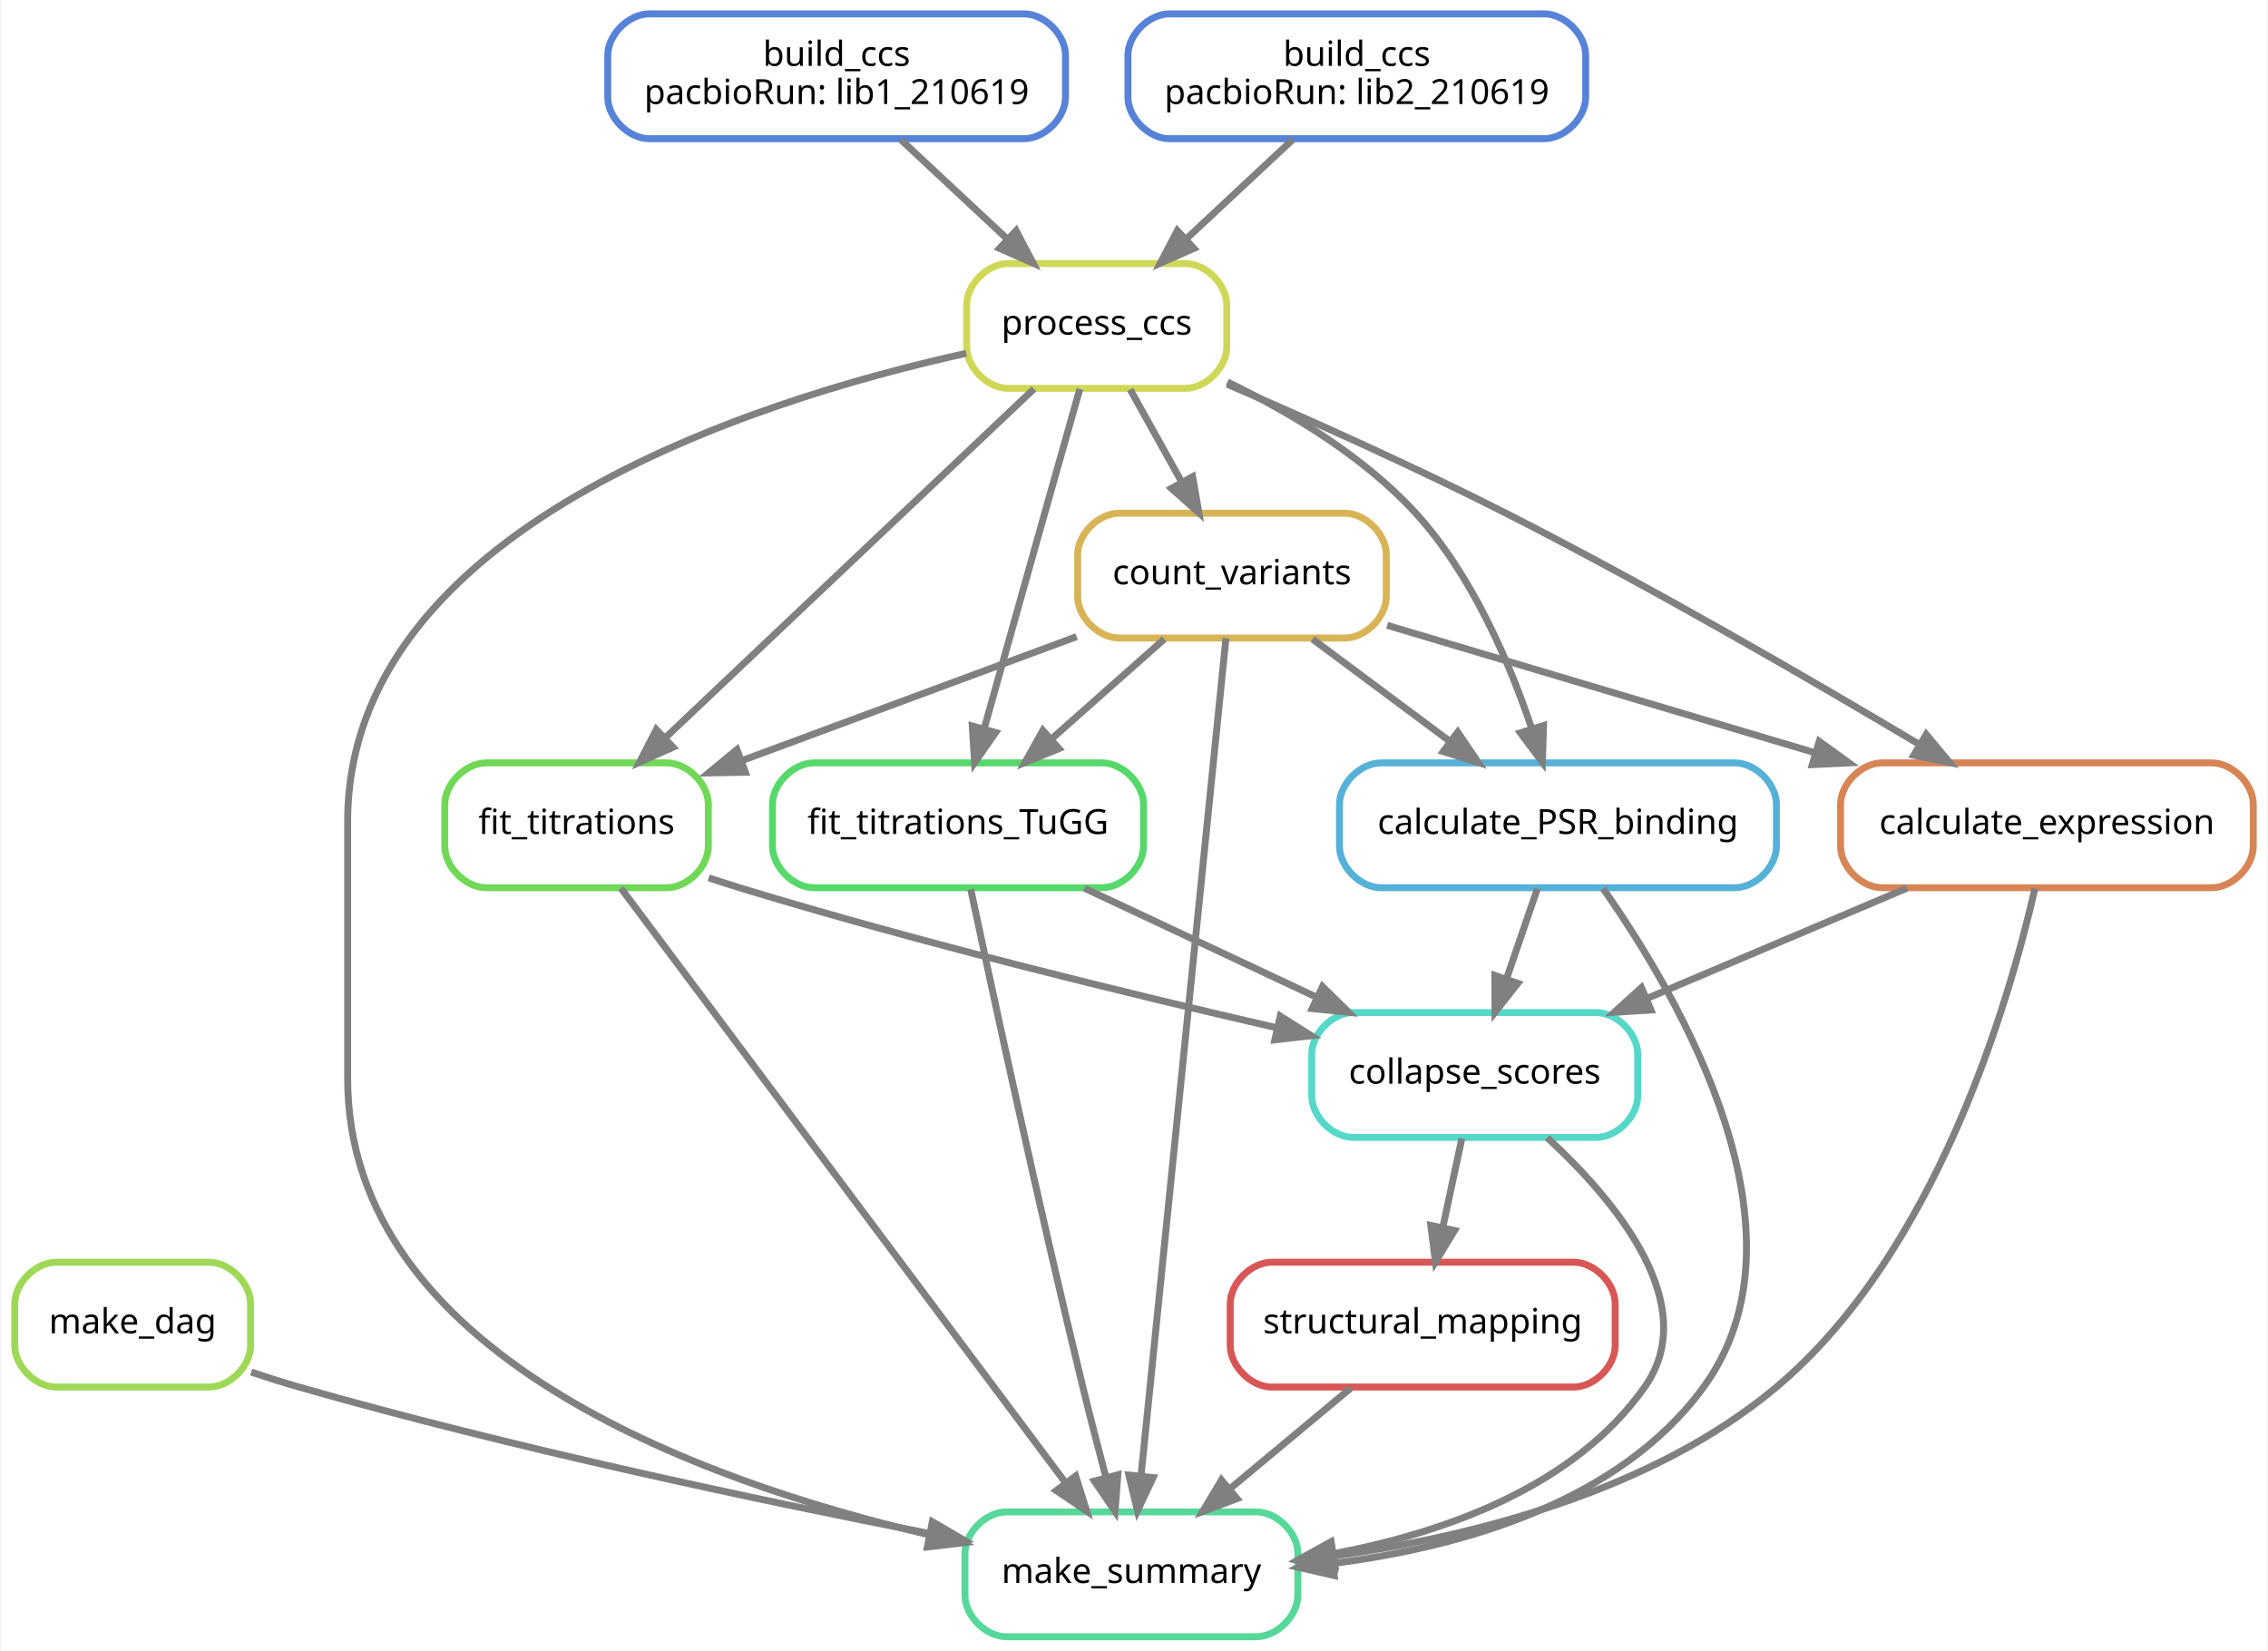
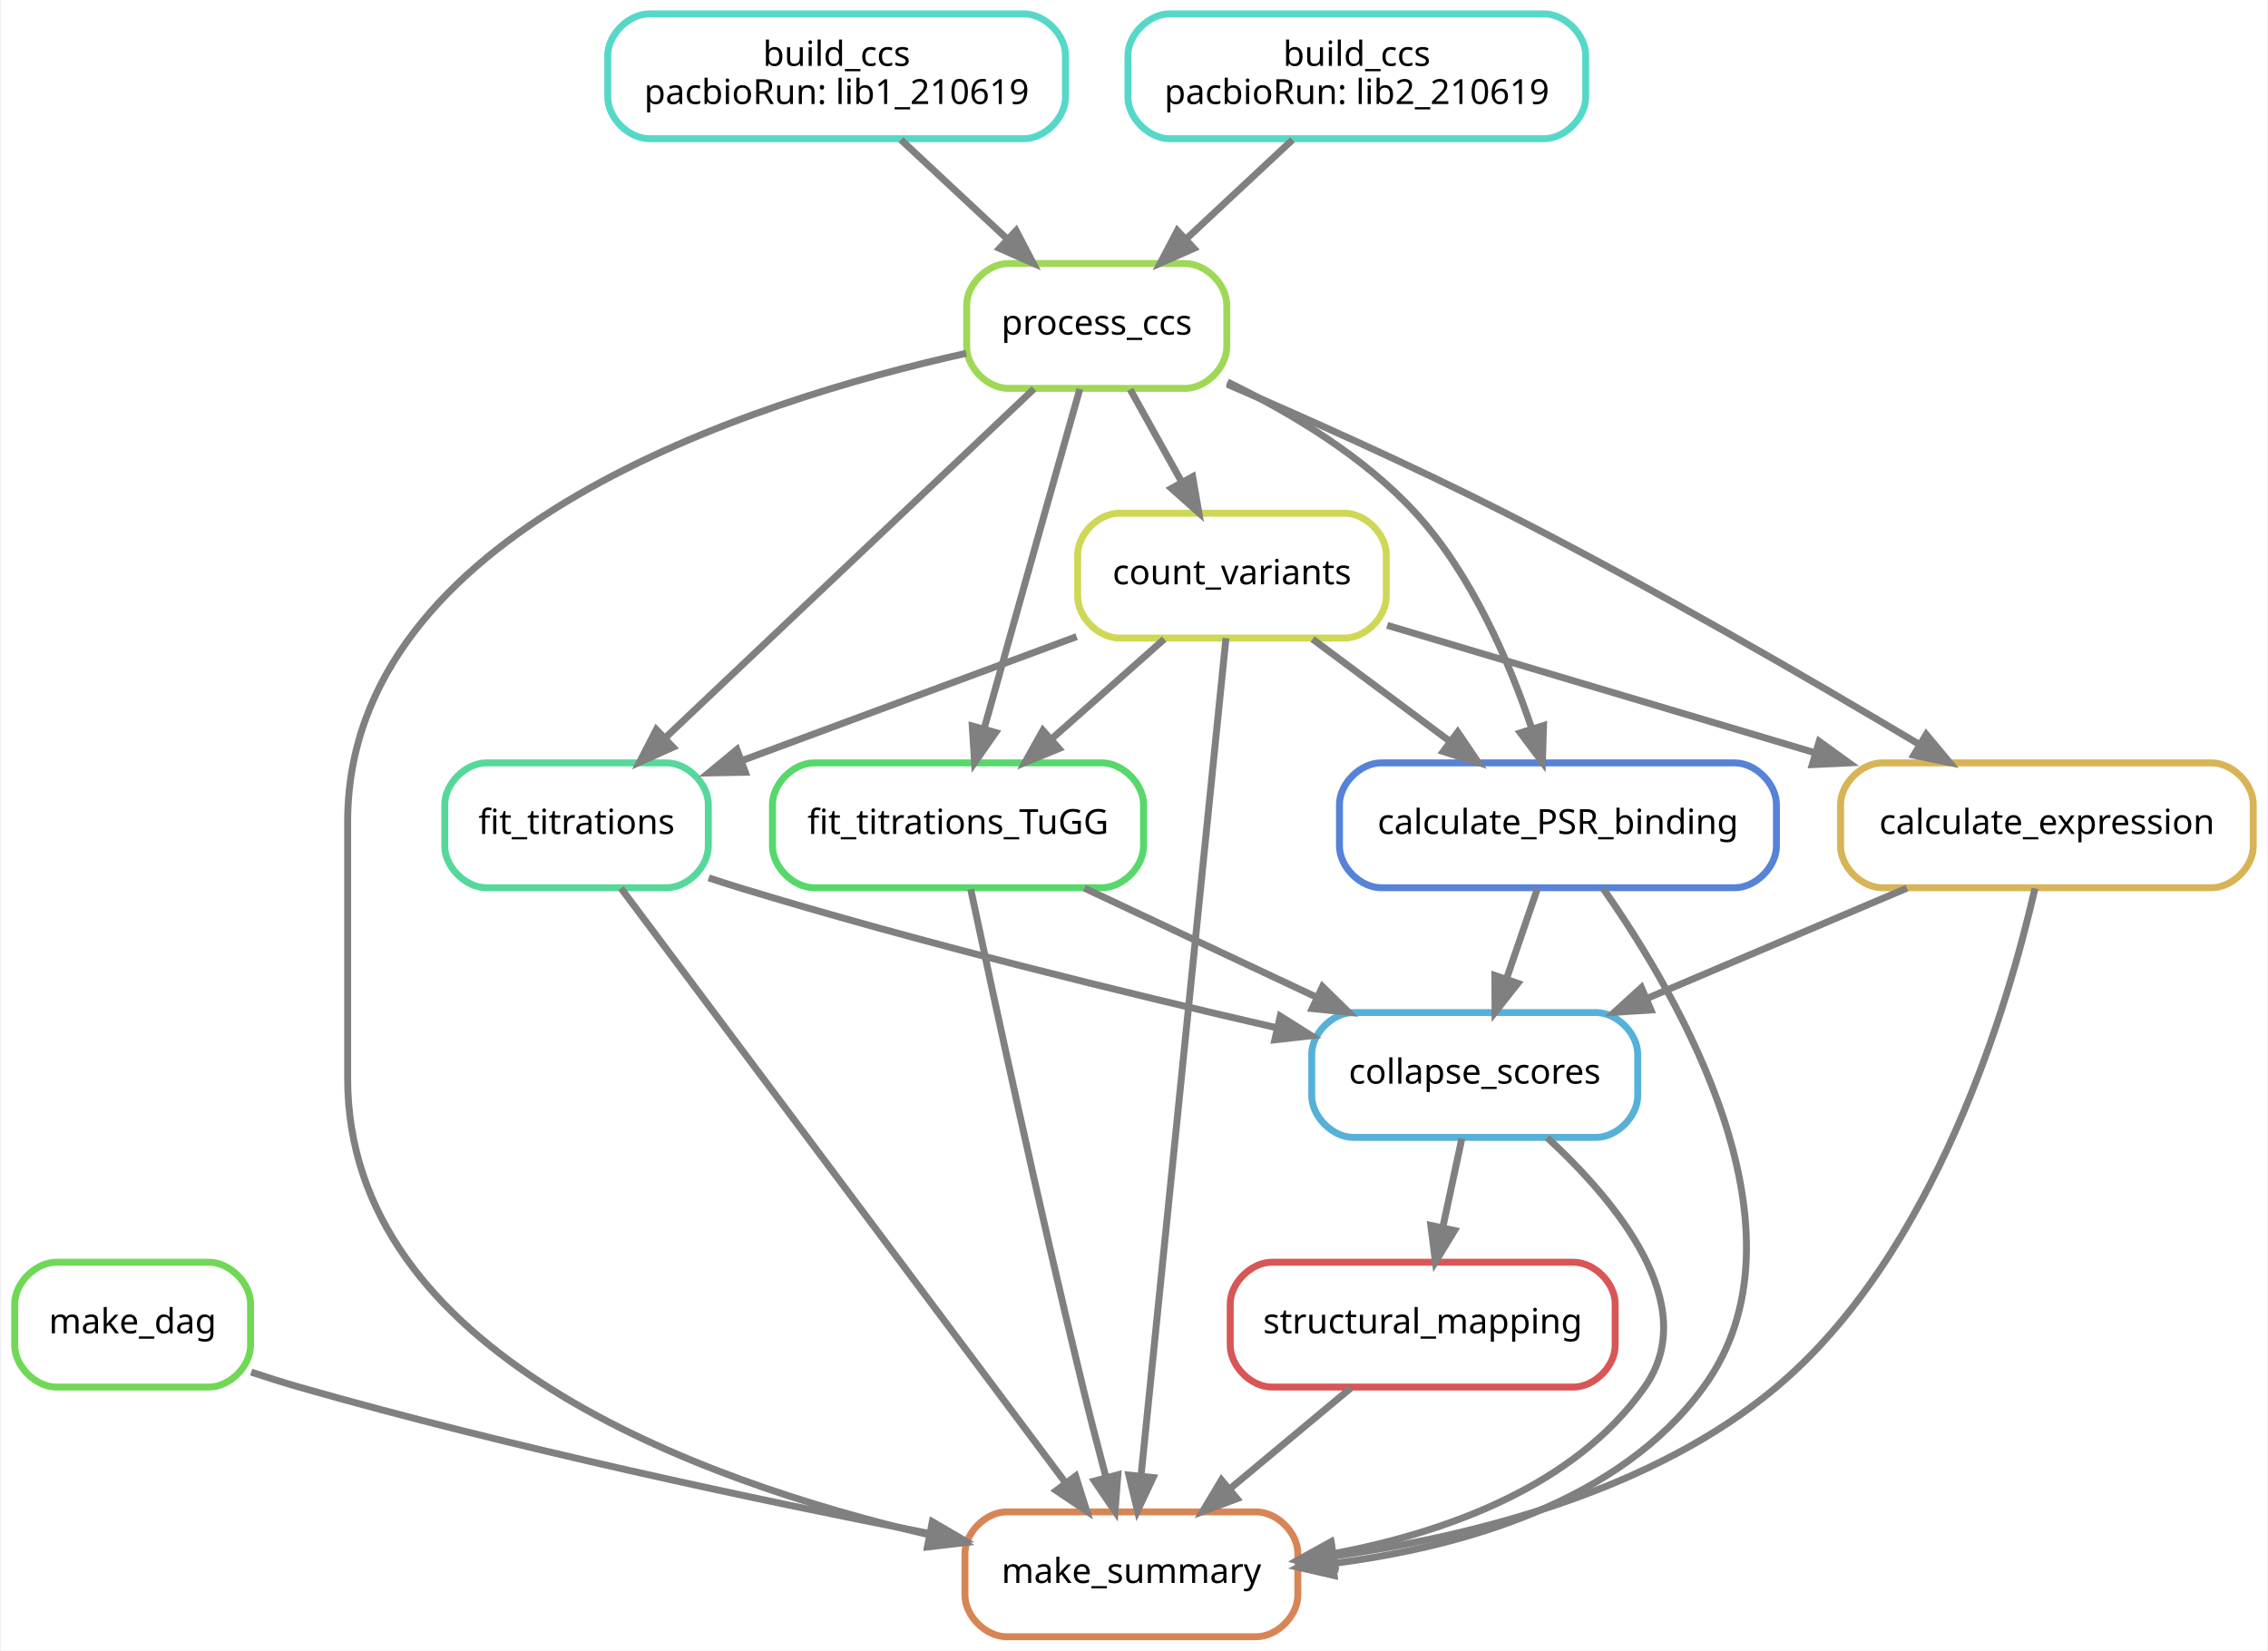
<svg xmlns="http://www.w3.org/2000/svg" width="654pt" height="476pt" viewBox="0.00 0.00 653.50 476.00">
  <g id="graph0" class="graph" transform="scale(1 1) rotate(0) translate(4 472)">
    <polygon fill="white" stroke="transparent" points="-4,4 -4,-472 649.5,-472 649.5,4 -4,4" />
    <g id="node1" class="node">
-       <path fill="none" stroke="#56d89a" stroke-width="2" d="M358,-36C358,-36 286,-36 286,-36 280,-36 274,-30 274,-24 274,-24 274,-12 274,-12 274,-6 280,0 286,0 286,0 358,0 358,0 364,0 370,-6 370,-12 370,-12 370,-24 370,-24 370,-30 364,-36 358,-36" />
+       <path fill="none" stroke="#d88556" stroke-width="2" d="M358,-36C358,-36 286,-36 286,-36 280,-36 274,-30 274,-24 274,-24 274,-12 274,-12 274,-6 280,0 286,0 286,0 358,0 358,0 364,0 370,-6 370,-12 370,-12 370,-24 370,-24 370,-30 364,-36 358,-36" />
      <text text-anchor="middle" x="322" y="-15.5" font-family="sans" font-size="10.00">make_summary</text>
    </g>
    <g id="node2" class="node">
-       <path fill="none" stroke="#9fd856" stroke-width="2" d="M56,-108C56,-108 12,-108 12,-108 6,-108 0,-102 0,-96 0,-96 0,-84 0,-84 0,-78 6,-72 12,-72 12,-72 56,-72 56,-72 62,-72 68,-78 68,-84 68,-84 68,-96 68,-96 68,-102 62,-108 56,-108" />
+       <path fill="none" stroke="#70d856" stroke-width="2" d="M56,-108C56,-108 12,-108 12,-108 6,-108 0,-102 0,-96 0,-96 0,-84 0,-84 0,-78 6,-72 12,-72 12,-72 56,-72 56,-72 62,-72 68,-78 68,-84 68,-84 68,-96 68,-96 68,-102 62,-108 56,-108" />
      <text text-anchor="middle" x="34" y="-87.5" font-family="sans" font-size="10.00">make_dag</text>
    </g>
    <g id="edge1" class="edge">
      <path fill="none" stroke="grey" stroke-width="2" d="M68.18,-76.32C72.8,-74.77 77.5,-73.29 82,-72 143.28,-54.45 214.76,-39.34 263.67,-29.79" />
      <polygon fill="grey" stroke="grey" stroke-width="2" points="264.6,-33.18 273.75,-27.84 263.27,-26.31 264.6,-33.18" />
    </g>
    <g id="node3" class="node">
-       <path fill="none" stroke="#ced856" stroke-width="2" d="M337.5,-396C337.5,-396 286.5,-396 286.5,-396 280.5,-396 274.5,-390 274.5,-384 274.5,-384 274.5,-372 274.5,-372 274.5,-366 280.5,-360 286.5,-360 286.5,-360 337.5,-360 337.5,-360 343.5,-360 349.5,-366 349.5,-372 349.5,-372 349.5,-384 349.5,-384 349.5,-390 343.5,-396 337.5,-396" />
+       <path fill="none" stroke="#9fd856" stroke-width="2" d="M337.5,-396C337.5,-396 286.5,-396 286.5,-396 280.5,-396 274.5,-390 274.5,-384 274.5,-384 274.5,-372 274.5,-372 274.5,-366 280.5,-360 286.5,-360 286.5,-360 337.5,-360 337.5,-360 343.5,-360 349.5,-366 349.5,-372 349.5,-372 349.5,-384 349.5,-384 349.5,-390 343.5,-396 337.5,-396" />
      <text text-anchor="middle" x="312" y="-375.5" font-family="sans" font-size="10.00">process_ccs</text>
    </g>
    <g id="edge2" class="edge">
      <path fill="none" stroke="grey" stroke-width="2" d="M274.38,-370.12C212.49,-356.4 96,-319.37 96,-235 96,-235 96,-235 96,-161 96,-81.77 196.81,-45.03 263.77,-29.37" />
      <polygon fill="grey" stroke="grey" stroke-width="2" points="264.8,-32.72 273.79,-27.12 263.27,-25.89 264.8,-32.72" />
    </g>
    <g id="node6" class="node">
-       <path fill="none" stroke="#d8b456" stroke-width="2" d="M383.5,-324C383.5,-324 318.5,-324 318.5,-324 312.5,-324 306.5,-318 306.5,-312 306.5,-312 306.5,-300 306.5,-300 306.5,-294 312.5,-288 318.5,-288 318.5,-288 383.5,-288 383.5,-288 389.5,-288 395.5,-294 395.5,-300 395.5,-300 395.5,-312 395.5,-312 395.5,-318 389.5,-324 383.5,-324" />
+       <path fill="none" stroke="#ced856" stroke-width="2" d="M383.5,-324C383.5,-324 318.5,-324 318.5,-324 312.5,-324 306.5,-318 306.5,-312 306.5,-312 306.5,-300 306.5,-300 306.5,-294 312.5,-288 318.5,-288 318.5,-288 383.5,-288 383.5,-288 389.5,-288 395.5,-294 395.5,-300 395.5,-300 395.5,-312 395.5,-312 395.5,-318 389.5,-324 383.5,-324" />
      <text text-anchor="middle" x="351" y="-303.5" font-family="sans" font-size="10.00">count_variants</text>
    </g>
    <g id="edge12" class="edge">
      <path fill="none" stroke="grey" stroke-width="2" d="M321.64,-359.7C326.13,-351.64 331.56,-341.89 336.52,-332.98" />
      <polygon fill="grey" stroke="grey" stroke-width="2" points="339.66,-334.54 341.47,-324.1 333.55,-331.14 339.66,-334.54" />
    </g>
    <g id="node7" class="node">
-       <path fill="none" stroke="#70d856" stroke-width="2" d="M188,-252C188,-252 136,-252 136,-252 130,-252 124,-246 124,-240 124,-240 124,-228 124,-228 124,-222 130,-216 136,-216 136,-216 188,-216 188,-216 194,-216 200,-222 200,-228 200,-228 200,-240 200,-240 200,-246 194,-252 188,-252" />
+       <path fill="none" stroke="#56d89a" stroke-width="2" d="M188,-252C188,-252 136,-252 136,-252 130,-252 124,-246 124,-240 124,-240 124,-228 124,-228 124,-222 130,-216 136,-216 136,-216 188,-216 188,-216 194,-216 200,-222 200,-228 200,-228 200,-240 200,-240 200,-246 194,-252 188,-252" />
      <text text-anchor="middle" x="162" y="-231.5" font-family="sans" font-size="10.00">fit_titrations</text>
    </g>
    <g id="edge13" class="edge">
      <path fill="none" stroke="grey" stroke-width="2" d="M293.91,-359.87C267.44,-334.82 218.04,-288.05 187.78,-259.41" />
      <polygon fill="grey" stroke="grey" stroke-width="2" points="189.83,-256.52 180.16,-252.19 185.01,-261.61 189.83,-256.52" />
    </g>
    <g id="node8" class="node">
      <path fill="none" stroke="#56d86b" stroke-width="2" d="M313.5,-252C313.5,-252 230.5,-252 230.5,-252 224.5,-252 218.5,-246 218.5,-240 218.5,-240 218.5,-228 218.5,-228 218.5,-222 224.5,-216 230.5,-216 230.5,-216 313.5,-216 313.5,-216 319.5,-216 325.5,-222 325.5,-228 325.5,-228 325.5,-240 325.5,-240 325.5,-246 319.5,-252 313.5,-252" />
      <text text-anchor="middle" x="272" y="-231.5" font-family="sans" font-size="10.00">fit_titrations_TuGG</text>
    </g>
    <g id="edge15" class="edge">
      <path fill="none" stroke="grey" stroke-width="2" d="M307.13,-359.82C304.19,-349.45 300.37,-335.97 297,-324 291.1,-303.08 284.45,-279.39 279.49,-261.71" />
      <polygon fill="grey" stroke="grey" stroke-width="2" points="282.85,-260.75 276.78,-252.06 276.11,-262.64 282.85,-260.75" />
    </g>
    <g id="node9" class="node">
-       <path fill="none" stroke="#56b1d8" stroke-width="2" d="M496,-252C496,-252 394,-252 394,-252 388,-252 382,-246 382,-240 382,-240 382,-228 382,-228 382,-222 388,-216 394,-216 394,-216 496,-216 496,-216 502,-216 508,-222 508,-228 508,-228 508,-240 508,-240 508,-246 502,-252 496,-252" />
+       <path fill="none" stroke="#5682d8" stroke-width="2" d="M496,-252C496,-252 394,-252 394,-252 388,-252 382,-246 382,-240 382,-240 382,-228 382,-228 382,-222 388,-216 394,-216 394,-216 496,-216 496,-216 502,-216 508,-222 508,-228 508,-228 508,-240 508,-240 508,-246 502,-252 496,-252" />
      <text text-anchor="middle" x="445" y="-231.5" font-family="sans" font-size="10.00">calculate_PSR_binding</text>
    </g>
    <g id="edge17" class="edge">
      <path fill="none" stroke="grey" stroke-width="2" d="M349.68,-361.85C367.94,-353 389.09,-340.34 404,-324 420.24,-306.21 431.05,-280.89 437.48,-261.79" />
      <polygon fill="grey" stroke="grey" stroke-width="2" points="440.84,-262.77 440.52,-252.18 434.17,-260.66 440.84,-262.77" />
    </g>
    <g id="node10" class="node">
-       <path fill="none" stroke="#d88556" stroke-width="2" d="M633.5,-252C633.5,-252 538.5,-252 538.5,-252 532.5,-252 526.5,-246 526.5,-240 526.5,-240 526.5,-228 526.5,-228 526.5,-222 532.5,-216 538.5,-216 538.5,-216 633.5,-216 633.5,-216 639.5,-216 645.5,-222 645.5,-228 645.5,-228 645.5,-240 645.5,-240 645.5,-246 639.5,-252 633.5,-252" />
+       <path fill="none" stroke="#d8b456" stroke-width="2" d="M633.5,-252C633.5,-252 538.5,-252 538.5,-252 532.5,-252 526.5,-246 526.5,-240 526.5,-240 526.5,-228 526.5,-228 526.5,-222 532.5,-216 538.5,-216 538.5,-216 633.5,-216 633.5,-216 639.5,-216 645.5,-222 645.5,-228 645.5,-228 645.5,-240 645.5,-240 645.5,-246 639.5,-252 633.5,-252" />
      <text text-anchor="middle" x="586" y="-231.5" font-family="sans" font-size="10.00">calculate_expression</text>
    </g>
    <g id="edge19" class="edge">
      <path fill="none" stroke="grey" stroke-width="2" d="M349.64,-361.2C373.03,-351.1 403.57,-337.43 430,-324 471.62,-302.84 517.91,-275.99 549.18,-257.34" />
      <polygon fill="grey" stroke="grey" stroke-width="2" points="551.2,-260.21 557.98,-252.07 547.61,-254.21 551.2,-260.21" />
    </g>
    <g id="node4" class="node">
-       <path fill="none" stroke="#5682d8" stroke-width="2" d="M291,-468C291,-468 183,-468 183,-468 177,-468 171,-462 171,-456 171,-456 171,-444 171,-444 171,-438 177,-432 183,-432 183,-432 291,-432 291,-432 297,-432 303,-438 303,-444 303,-444 303,-456 303,-456 303,-462 297,-468 291,-468" />
+       <path fill="none" stroke="#56d8c9" stroke-width="2" d="M291,-468C291,-468 183,-468 183,-468 177,-468 171,-462 171,-456 171,-456 171,-444 171,-444 171,-438 177,-432 183,-432 183,-432 291,-432 291,-432 297,-432 303,-438 303,-444 303,-444 303,-456 303,-456 303,-462 297,-468 291,-468" />
      <text text-anchor="middle" x="237" y="-453" font-family="sans" font-size="10.00">build_ccs</text>
      <text text-anchor="middle" x="237" y="-442" font-family="sans" font-size="10.00">pacbioRun: lib1_210619</text>
    </g>
    <g id="edge10" class="edge">
      <path fill="none" stroke="grey" stroke-width="2" d="M255.54,-431.7C264.8,-423.05 276.16,-412.45 286.26,-403.03" />
      <polygon fill="grey" stroke="grey" stroke-width="2" points="288.75,-405.49 293.67,-396.1 283.98,-400.37 288.75,-405.49" />
    </g>
    <g id="node5" class="node">
-       <path fill="none" stroke="#5682d8" stroke-width="2" d="M441,-468C441,-468 333,-468 333,-468 327,-468 321,-462 321,-456 321,-456 321,-444 321,-444 321,-438 327,-432 333,-432 333,-432 441,-432 441,-432 447,-432 453,-438 453,-444 453,-444 453,-456 453,-456 453,-462 447,-468 441,-468" />
+       <path fill="none" stroke="#56d8c9" stroke-width="2" d="M441,-468C441,-468 333,-468 333,-468 327,-468 321,-462 321,-456 321,-456 321,-444 321,-444 321,-438 327,-432 333,-432 333,-432 441,-432 441,-432 447,-432 453,-438 453,-444 453,-444 453,-456 453,-456 453,-462 447,-468 441,-468" />
      <text text-anchor="middle" x="387" y="-453" font-family="sans" font-size="10.00">build_ccs</text>
      <text text-anchor="middle" x="387" y="-442" font-family="sans" font-size="10.00">pacbioRun: lib2_210619</text>
    </g>
    <g id="edge11" class="edge">
      <path fill="none" stroke="grey" stroke-width="2" d="M368.46,-431.7C359.2,-423.05 347.84,-412.45 337.74,-403.03" />
      <polygon fill="grey" stroke="grey" stroke-width="2" points="340.02,-400.37 330.33,-396.1 335.25,-405.49 340.02,-400.37" />
    </g>
    <g id="edge3" class="edge">
      <path fill="none" stroke="grey" stroke-width="2" d="M349.27,-287.97C344.43,-240.19 330.68,-104.62 324.76,-46.27" />
      <polygon fill="grey" stroke="grey" stroke-width="2" points="328.25,-45.9 323.75,-36.31 321.28,-46.61 328.25,-45.9" />
    </g>
    <g id="edge14" class="edge">
      <path fill="none" stroke="grey" stroke-width="2" d="M306.21,-288.41C277.18,-277.66 239.4,-263.67 209.79,-252.7" />
      <polygon fill="grey" stroke="grey" stroke-width="2" points="210.68,-249.3 200.09,-249.11 208.25,-255.86 210.68,-249.3" />
    </g>
    <g id="edge16" class="edge">
      <path fill="none" stroke="grey" stroke-width="2" d="M331.47,-287.7C321.62,-278.97 309.51,-268.24 298.8,-258.75" />
      <polygon fill="grey" stroke="grey" stroke-width="2" points="301.11,-256.12 291.3,-252.1 296.47,-261.36 301.11,-256.12" />
    </g>
    <g id="edge18" class="edge">
      <path fill="none" stroke="grey" stroke-width="2" d="M374.24,-287.7C386.19,-278.8 400.92,-267.82 413.85,-258.2" />
      <polygon fill="grey" stroke="grey" stroke-width="2" points="416.1,-260.88 422.03,-252.1 411.92,-255.27 416.1,-260.88" />
    </g>
    <g id="edge20" class="edge">
      <path fill="none" stroke="grey" stroke-width="2" d="M395.75,-291.67C430.62,-281.28 479.57,-266.7 519.09,-254.93" />
      <polygon fill="grey" stroke="grey" stroke-width="2" points="520.34,-258.21 528.92,-252 518.34,-251.5 520.34,-258.21" />
    </g>
    <g id="edge4" class="edge">
      <path fill="none" stroke="grey" stroke-width="2" d="M174.82,-215.85C202.91,-178.28 269.98,-88.58 302.99,-44.43" />
      <polygon fill="grey" stroke="grey" stroke-width="2" points="305.93,-46.34 309.12,-36.23 300.32,-42.15 305.93,-46.34" />
    </g>
    <g id="node11" class="node">
-       <path fill="none" stroke="#56d8c9" stroke-width="2" d="M456,-180C456,-180 386,-180 386,-180 380,-180 374,-174 374,-168 374,-168 374,-156 374,-156 374,-150 380,-144 386,-144 386,-144 456,-144 456,-144 462,-144 468,-150 468,-156 468,-156 468,-168 468,-168 468,-174 462,-180 456,-180" />
+       <path fill="none" stroke="#56b1d8" stroke-width="2" d="M456,-180C456,-180 386,-180 386,-180 380,-180 374,-174 374,-168 374,-168 374,-156 374,-156 374,-150 380,-144 386,-144 386,-144 456,-144 456,-144 462,-144 468,-150 468,-156 468,-156 468,-168 468,-168 468,-174 462,-180 456,-180" />
      <text text-anchor="middle" x="421" y="-159.5" font-family="sans" font-size="10.00">collapse_scores</text>
    </g>
    <g id="edge21" class="edge">
      <path fill="none" stroke="grey" stroke-width="2" d="M200.11,-218.85C203.11,-217.85 206.1,-216.89 209,-216 260.9,-200.17 320.99,-185.48 363.91,-175.61" />
      <polygon fill="grey" stroke="grey" stroke-width="2" points="364.92,-178.97 373.89,-173.32 363.36,-172.14 364.92,-178.97" />
    </g>
    <g id="edge5" class="edge">
      <path fill="none" stroke="grey" stroke-width="2" d="M275.67,-215.56C281.95,-185.96 295.31,-124.04 308,-72 310.06,-63.55 312.43,-54.38 314.64,-46.07" />
      <polygon fill="grey" stroke="grey" stroke-width="2" points="318.09,-46.71 317.29,-36.14 311.33,-44.9 318.09,-46.71" />
    </g>
    <g id="edge22" class="edge">
      <path fill="none" stroke="grey" stroke-width="2" d="M308.45,-215.88C328.64,-206.39 353.92,-194.51 375.41,-184.42" />
      <polygon fill="grey" stroke="grey" stroke-width="2" points="377.11,-187.49 384.67,-180.07 374.13,-181.15 377.11,-187.49" />
    </g>
    <g id="edge6" class="edge">
      <path fill="none" stroke="grey" stroke-width="2" d="M458.03,-215.75C480.13,-184.26 519.51,-116.58 487,-72 462.78,-38.78 417.4,-25.92 380.35,-21.16" />
      <polygon fill="grey" stroke="grey" stroke-width="2" points="380.48,-17.65 370.15,-20.02 379.7,-24.6 380.48,-17.65" />
    </g>
    <g id="edge24" class="edge">
      <path fill="none" stroke="grey" stroke-width="2" d="M439.07,-215.7C436.39,-207.9 433.17,-198.51 430.2,-189.83" />
      <polygon fill="grey" stroke="grey" stroke-width="2" points="433.42,-188.43 426.86,-180.1 426.8,-190.7 433.42,-188.43" />
    </g>
    <g id="edge7" class="edge">
      <path fill="none" stroke="grey" stroke-width="2" d="M582.55,-215.81C575.03,-182.86 554.02,-110.65 508,-72 472.17,-41.9 420.22,-28.87 380.33,-23.24" />
      <polygon fill="grey" stroke="grey" stroke-width="2" points="380.57,-19.74 370.2,-21.93 379.67,-26.68 380.57,-19.74" />
    </g>
    <g id="edge23" class="edge">
      <path fill="none" stroke="grey" stroke-width="2" d="M545.64,-215.88C522.98,-206.26 494.53,-194.19 470.53,-184.01" />
      <polygon fill="grey" stroke="grey" stroke-width="2" points="471.81,-180.75 461.23,-180.07 469.07,-187.2 471.81,-180.75" />
    </g>
    <g id="edge8" class="edge">
      <path fill="none" stroke="grey" stroke-width="2" d="M441.89,-143.94C461.86,-125.53 486.65,-95.65 470,-72 449.8,-43.31 412.55,-30.07 380.48,-23.99" />
      <polygon fill="grey" stroke="grey" stroke-width="2" points="380.72,-20.48 370.28,-22.26 379.55,-27.39 380.72,-20.48" />
    </g>
    <g id="node12" class="node">
      <path fill="none" stroke="#d85656" stroke-width="2" d="M449.5,-108C449.5,-108 362.5,-108 362.5,-108 356.5,-108 350.5,-102 350.5,-96 350.5,-96 350.5,-84 350.5,-84 350.5,-78 356.5,-72 362.5,-72 362.5,-72 449.5,-72 449.5,-72 455.5,-72 461.5,-78 461.5,-84 461.5,-84 461.5,-96 461.5,-96 461.5,-102 455.5,-108 449.5,-108" />
      <text text-anchor="middle" x="406" y="-87.5" font-family="sans" font-size="10.00">structural_mapping</text>
    </g>
    <g id="edge25" class="edge">
      <path fill="none" stroke="grey" stroke-width="2" d="M417.29,-143.7C415.64,-135.98 413.65,-126.71 411.81,-118.11" />
      <polygon fill="grey" stroke="grey" stroke-width="2" points="415.18,-117.15 409.67,-108.1 408.34,-118.62 415.18,-117.15" />
    </g>
    <g id="edge9" class="edge">
      <path fill="none" stroke="grey" stroke-width="2" d="M385.24,-71.7C374.76,-62.97 361.89,-52.24 350.5,-42.75" />
      <polygon fill="grey" stroke="grey" stroke-width="2" points="352.45,-39.82 342.53,-36.1 347.97,-45.19 352.45,-39.82" />
    </g>
  </g>
</svg>
